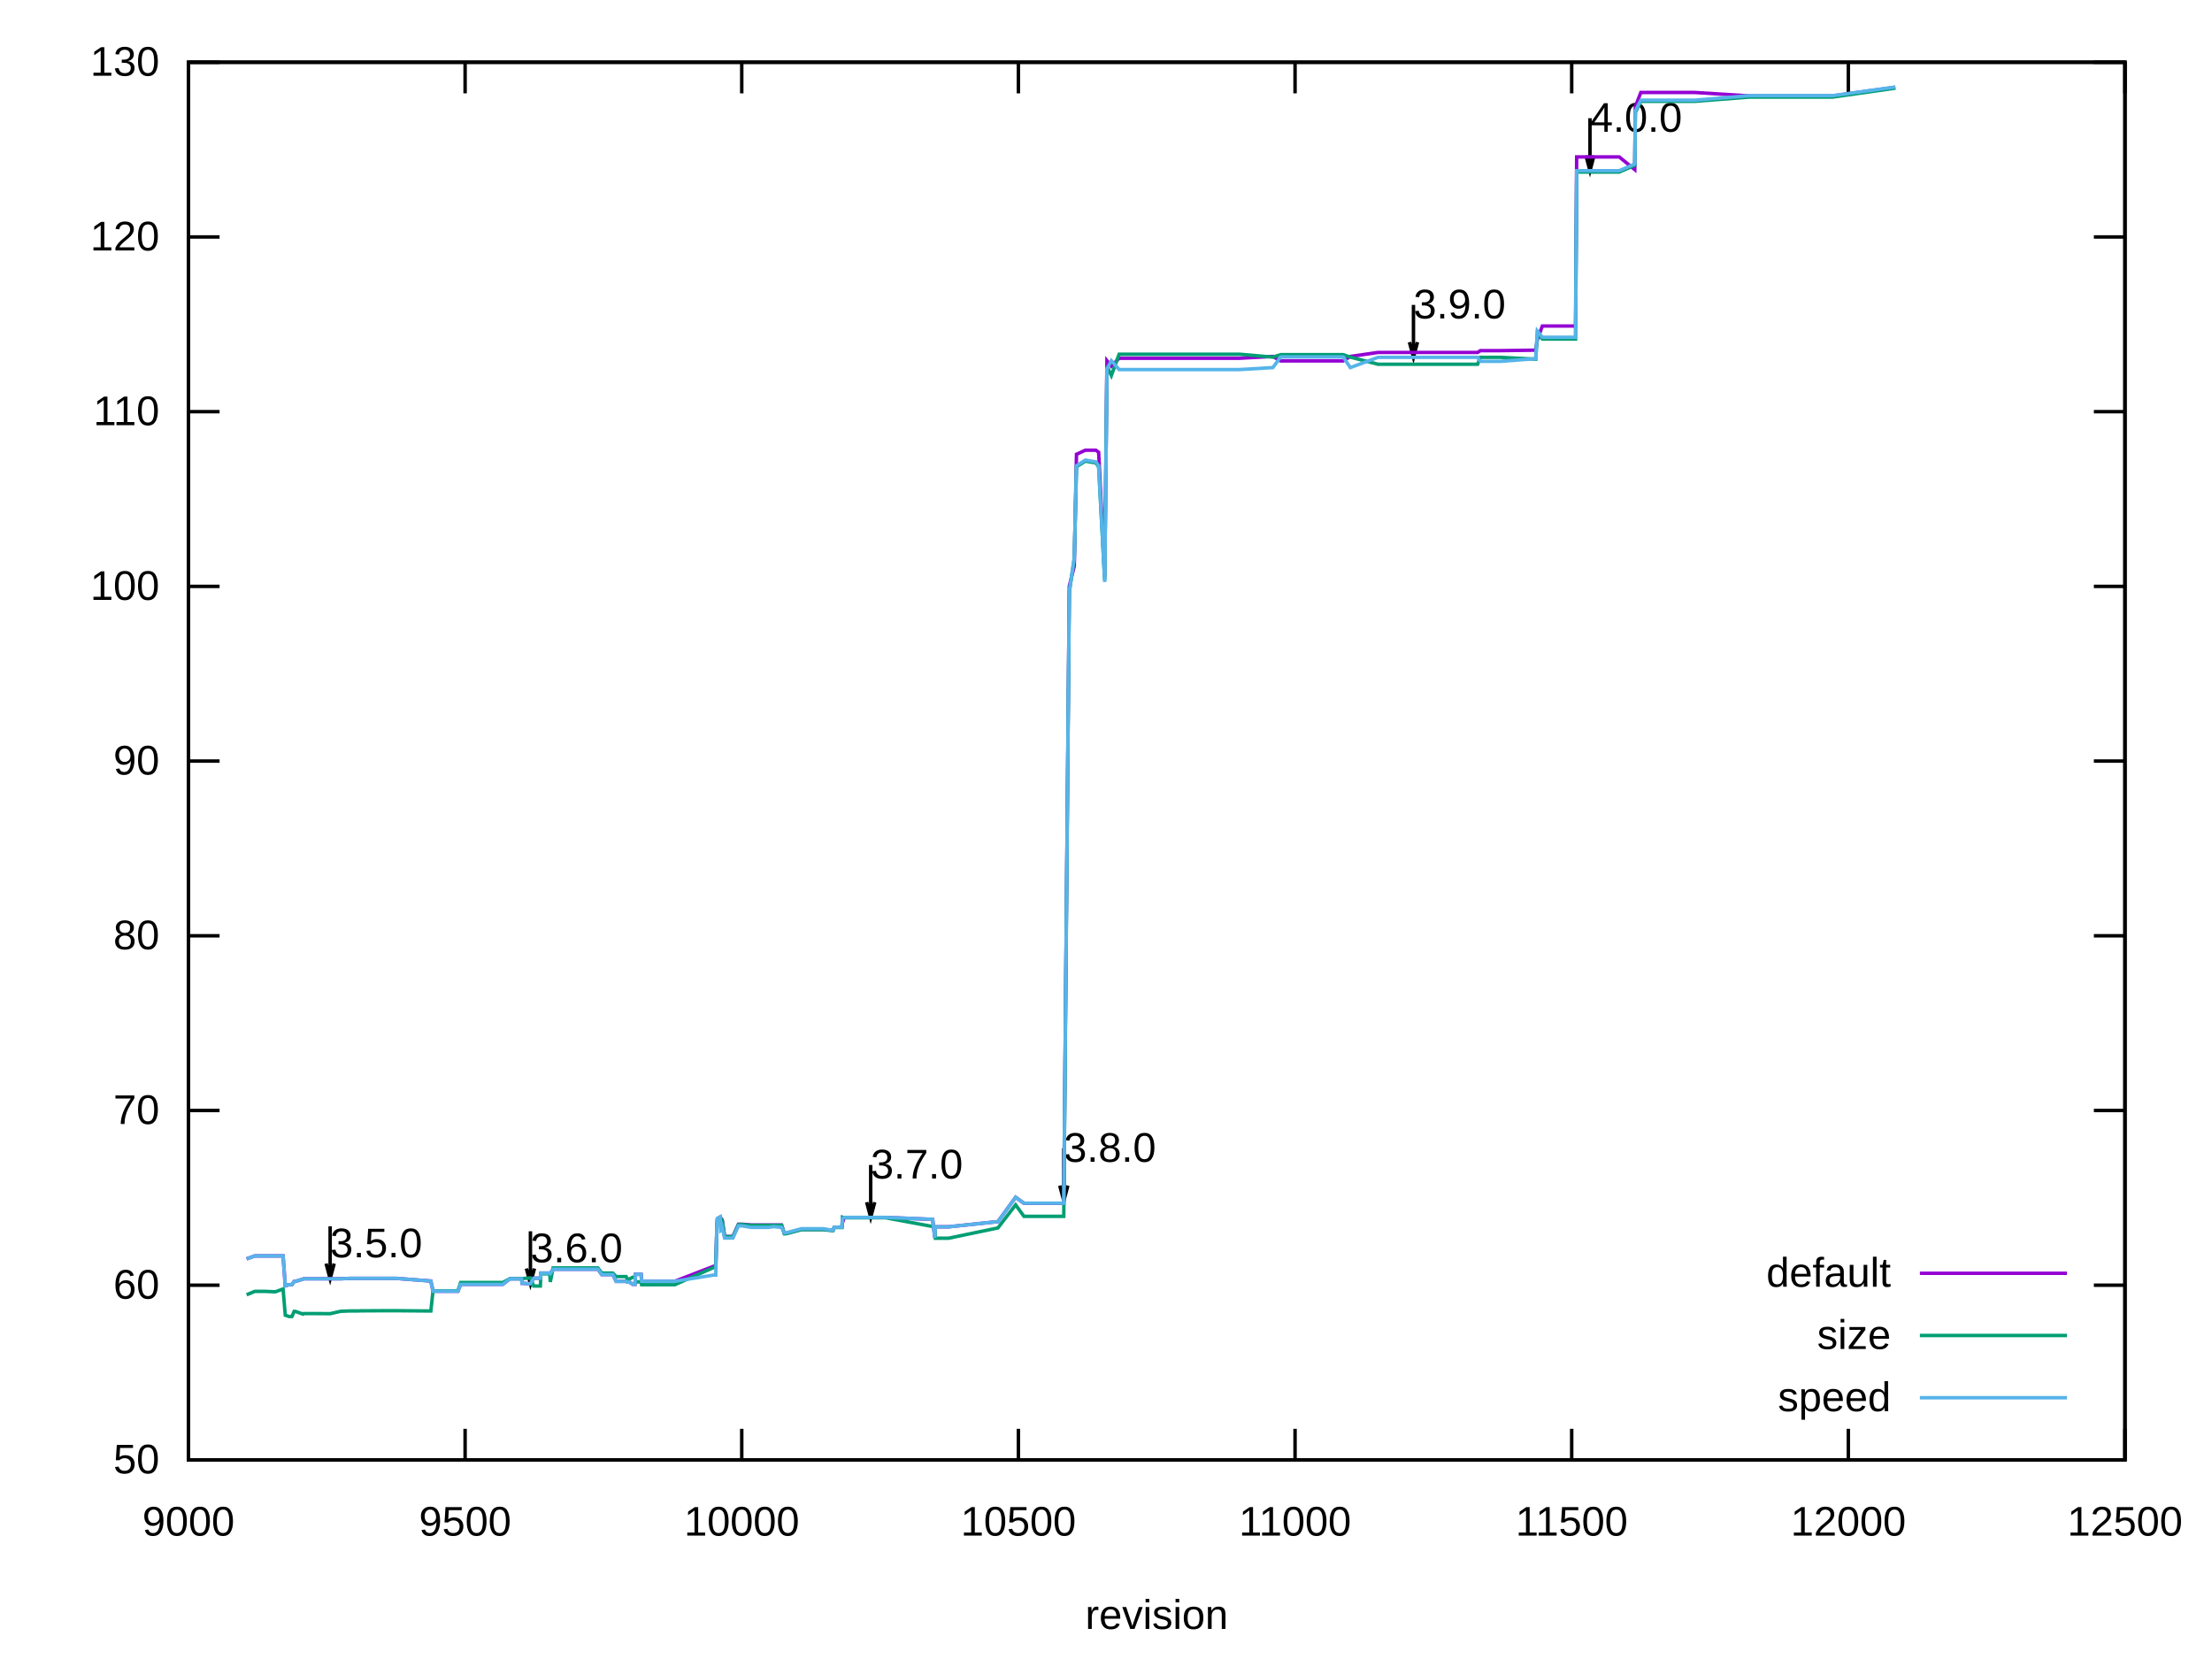
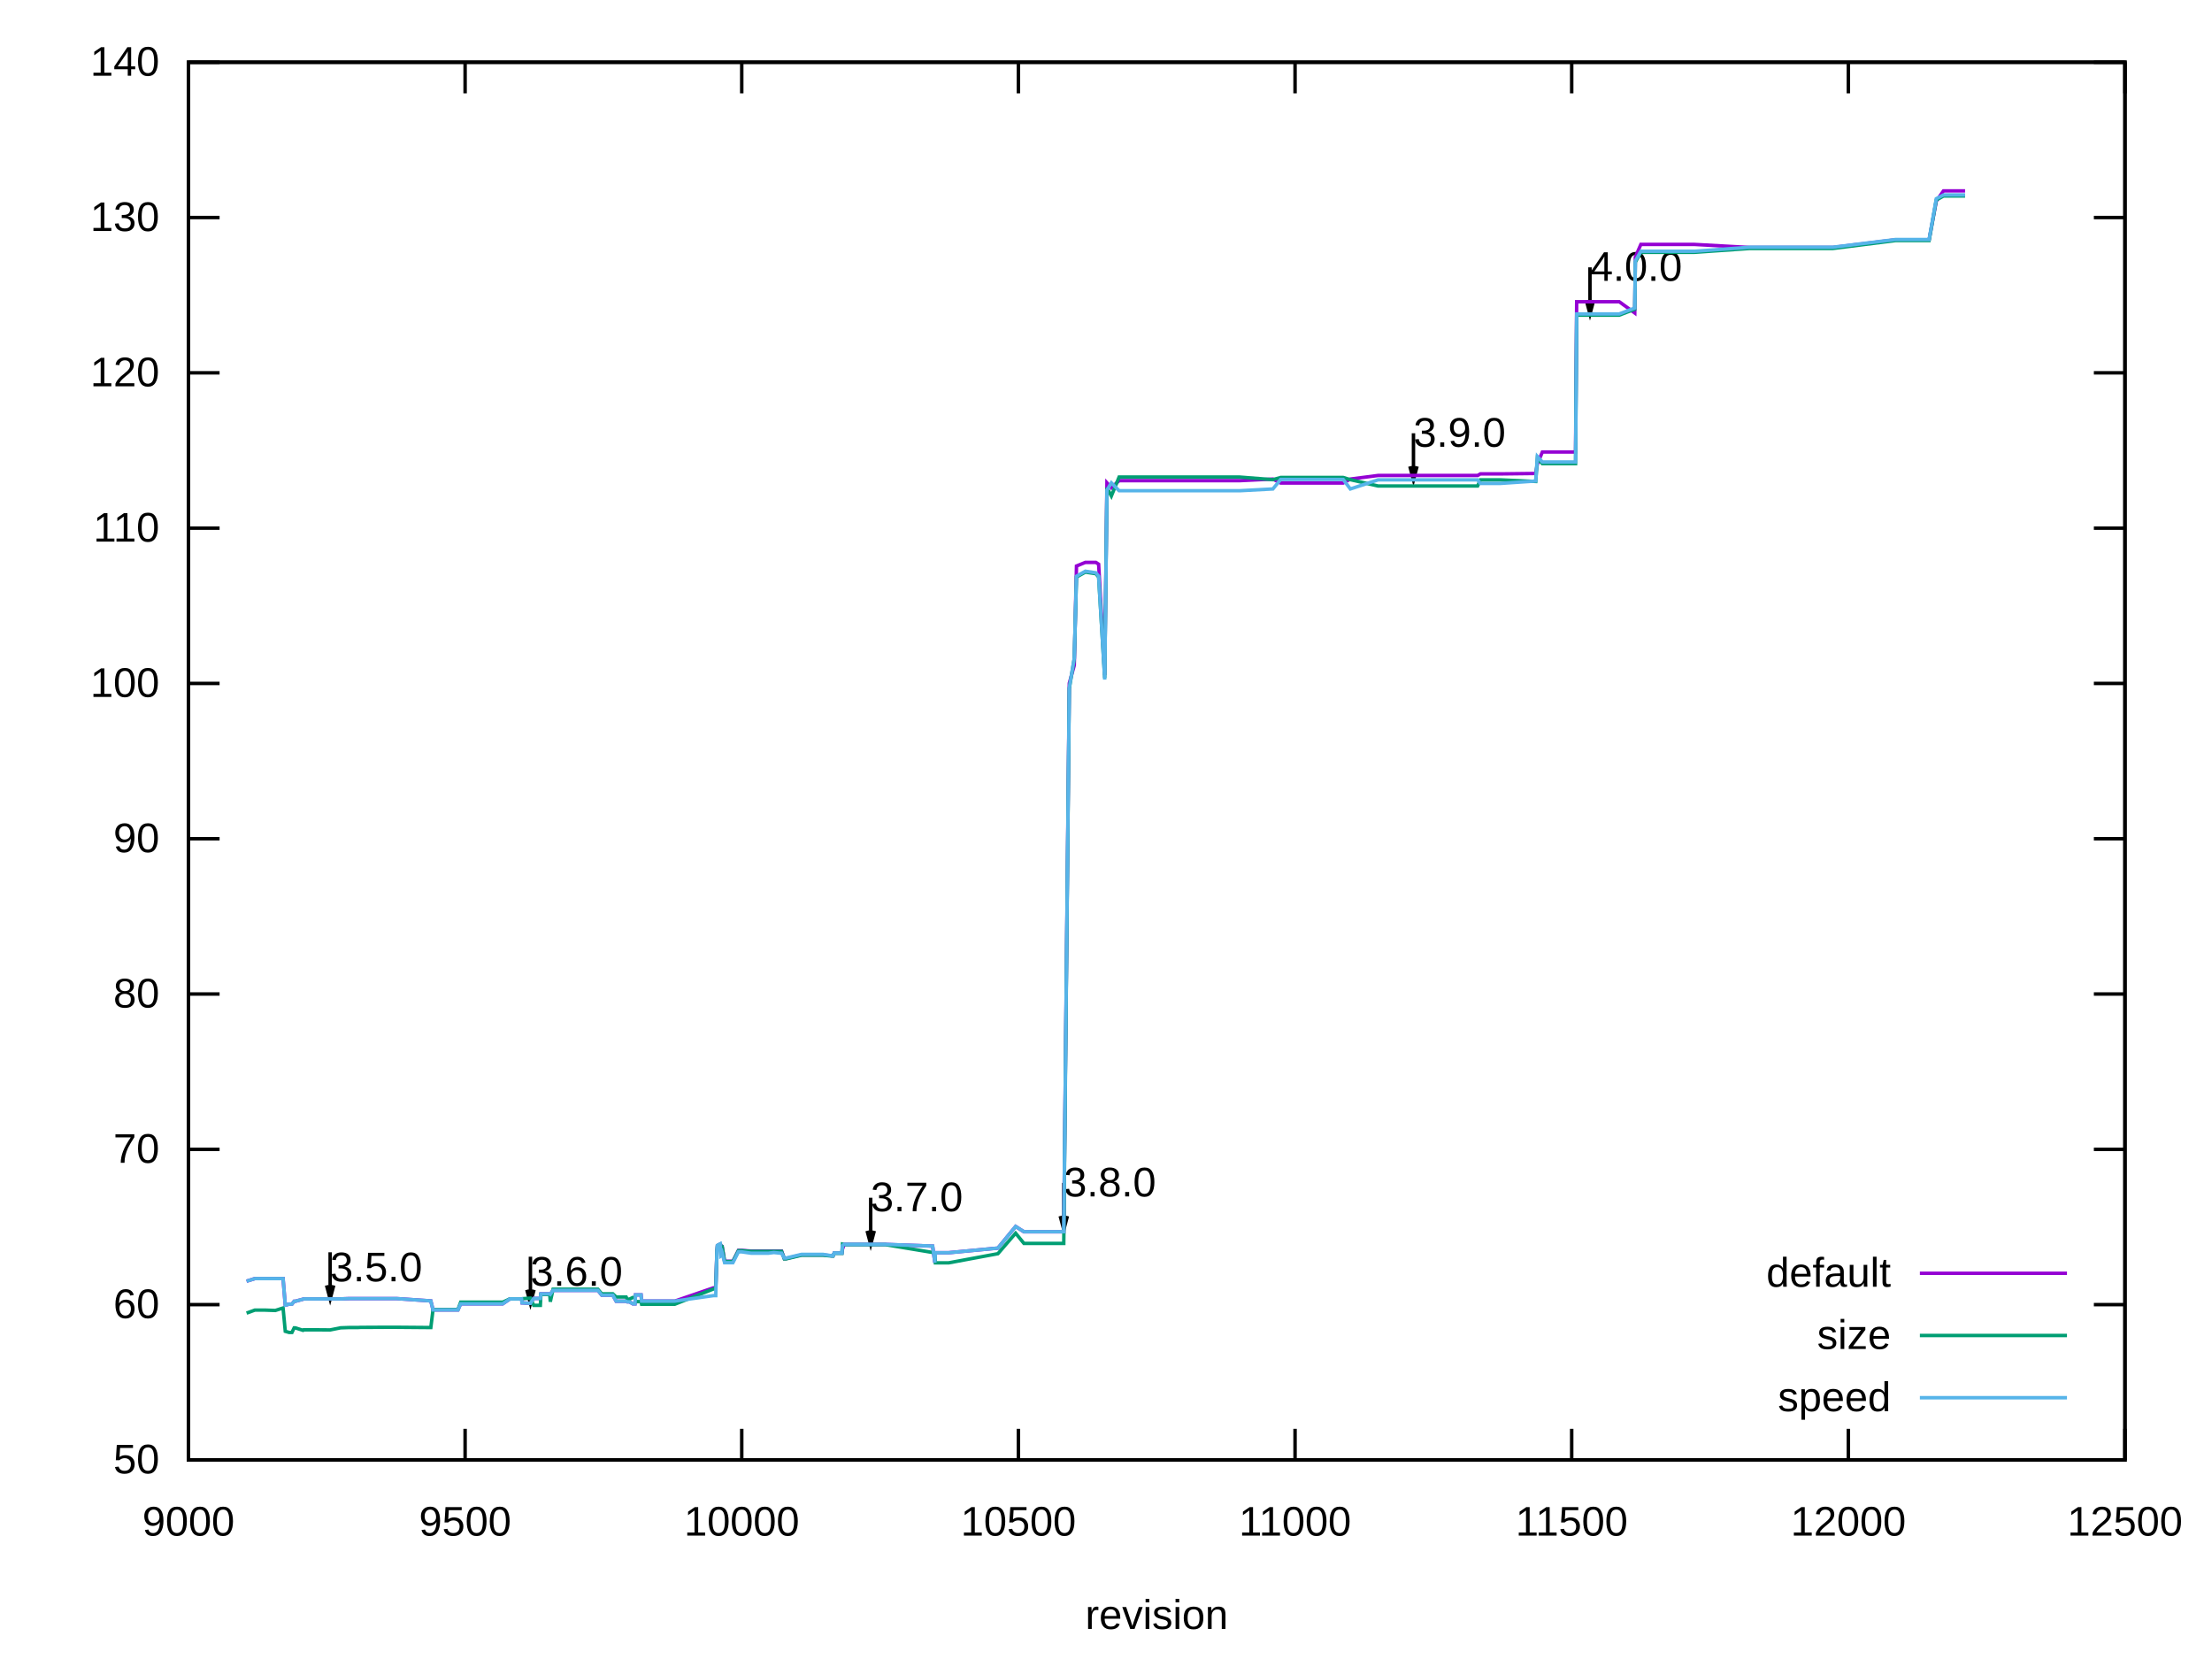
<svg xmlns="http://www.w3.org/2000/svg" xmlns:xlink="http://www.w3.org/1999/xlink" width="640" height="480" viewBox="0 0 640 480">
  <g id="gnuplot_canvas">
    <rect x="0" y="0" width="640" height="480" fill="none" />
    <defs>
      <circle id="gpDot" r="0.5" stroke-width="0.5" stroke="currentColor" />
      <path id="gpPt0" stroke-width="0.222" stroke="currentColor" d="M-1,0 h2 M0,-1 v2" />
      <path id="gpPt1" stroke-width="0.222" stroke="currentColor" d="M-1,-1 L1,1 M1,-1 L-1,1" />
      <path id="gpPt2" stroke-width="0.222" stroke="currentColor" d="M-1,0 L1,0 M0,-1 L0,1 M-1,-1 L1,1 M-1,1 L1,-1" />
      <rect id="gpPt3" stroke-width="0.222" stroke="currentColor" x="-1" y="-1" width="2" height="2" />
      <rect id="gpPt4" stroke-width="0.222" stroke="currentColor" fill="currentColor" x="-1" y="-1" width="2" height="2" />
      <circle id="gpPt5" stroke-width="0.222" stroke="currentColor" cx="0" cy="0" r="1" />
      <use xlink:href="#gpPt5" id="gpPt6" fill="currentColor" stroke="none" />
      <path id="gpPt7" stroke-width="0.222" stroke="currentColor" d="M0,-1.33 L-1.33,0.67 L1.33,0.67 z" />
      <use xlink:href="#gpPt7" id="gpPt8" fill="currentColor" stroke="none" />
      <use xlink:href="#gpPt7" id="gpPt9" stroke="currentColor" transform="rotate(180)" />
      <use xlink:href="#gpPt9" id="gpPt10" fill="currentColor" stroke="none" />
      <use xlink:href="#gpPt3" id="gpPt11" stroke="currentColor" transform="rotate(45)" />
      <use xlink:href="#gpPt11" id="gpPt12" fill="currentColor" stroke="none" />
      <path id="gpPt13" stroke-width="0.222" stroke="currentColor" d="M0,1.330 L1.265,0.411 L0.782,-1.067 L-0.782,-1.076 L-1.265,0.411 z" />
      <use xlink:href="#gpPt13" id="gpPt14" fill="currentColor" stroke="none" />
      <filter id="textbox" filterUnits="objectBoundingBox" x="0" y="0" height="1" width="1">
        <feFlood flood-color="white" flood-opacity="1" result="bgnd" />
        <feComposite in="SourceGraphic" in2="bgnd" operator="atop" />
      </filter>
      <filter id="greybox" filterUnits="objectBoundingBox" x="0" y="0" height="1" width="1">
        <feFlood flood-color="lightgrey" flood-opacity="1" result="grey" />
        <feComposite in="SourceGraphic" in2="grey" operator="atop" />
      </filter>
    </defs>
    <g fill="none" color="white" stroke="currentColor" stroke-width="1.00" stroke-linecap="butt" stroke-linejoin="miter">
</g>
    <g fill="none" color="black" stroke="currentColor" stroke-width="1.00" stroke-linecap="butt" stroke-linejoin="miter">
      <path stroke="black" d="M54.53,422.40 L63.53,422.40 M614.82,422.40 L605.82,422.40  " />
      <g transform="translate(46.14,426.30)" stroke="none" fill="black" font-family="Arial" font-size="12.00" text-anchor="end">
        <text>
          <tspan font-family="Arial"> 50</tspan>
        </text>
      </g>
    </g>
    <g fill="none" color="black" stroke="currentColor" stroke-width="1.00" stroke-linecap="butt" stroke-linejoin="miter">
-       <path stroke="black" d="M54.53,371.85 L63.53,371.85 M614.82,371.85 L605.82,371.85  " />
-       <g transform="translate(46.14,375.75)" stroke="none" fill="black" font-family="Arial" font-size="12.00" text-anchor="end">
+       <path stroke="black" d="M54.53,377.47 L63.53,377.47 M614.82,377.47 L605.82,377.47  " />
+       <g transform="translate(46.14,381.37)" stroke="none" fill="black" font-family="Arial" font-size="12.00" text-anchor="end">
        <text>
          <tspan font-family="Arial"> 60</tspan>
        </text>
      </g>
    </g>
    <g fill="none" color="black" stroke="currentColor" stroke-width="1.00" stroke-linecap="butt" stroke-linejoin="miter">
-       <path stroke="black" d="M54.53,321.30 L63.53,321.30 M614.82,321.30 L605.82,321.30  " />
-       <g transform="translate(46.14,325.20)" stroke="none" fill="black" font-family="Arial" font-size="12.00" text-anchor="end">
+       <path stroke="black" d="M54.53,332.54 L63.53,332.54 M614.82,332.54 L605.82,332.54  " />
+       <g transform="translate(46.14,336.44)" stroke="none" fill="black" font-family="Arial" font-size="12.00" text-anchor="end">
        <text>
          <tspan font-family="Arial"> 70</tspan>
        </text>
      </g>
    </g>
    <g fill="none" color="black" stroke="currentColor" stroke-width="1.00" stroke-linecap="butt" stroke-linejoin="miter">
-       <path stroke="black" d="M54.53,270.75 L63.53,270.75 M614.82,270.75 L605.82,270.75  " />
-       <g transform="translate(46.14,274.65)" stroke="none" fill="black" font-family="Arial" font-size="12.00" text-anchor="end">
+       <path stroke="black" d="M54.53,287.60 L63.53,287.60 M614.82,287.60 L605.82,287.60  " />
+       <g transform="translate(46.14,291.50)" stroke="none" fill="black" font-family="Arial" font-size="12.00" text-anchor="end">
        <text>
          <tspan font-family="Arial"> 80</tspan>
        </text>
      </g>
    </g>
    <g fill="none" color="black" stroke="currentColor" stroke-width="1.00" stroke-linecap="butt" stroke-linejoin="miter">
-       <path stroke="black" d="M54.53,220.20 L63.53,220.20 M614.82,220.20 L605.82,220.20  " />
-       <g transform="translate(46.14,224.10)" stroke="none" fill="black" font-family="Arial" font-size="12.00" text-anchor="end">
+       <path stroke="black" d="M54.53,242.67 L63.53,242.67 M614.82,242.67 L605.82,242.67  " />
+       <g transform="translate(46.14,246.57)" stroke="none" fill="black" font-family="Arial" font-size="12.00" text-anchor="end">
        <text>
          <tspan font-family="Arial"> 90</tspan>
        </text>
      </g>
    </g>
    <g fill="none" color="black" stroke="currentColor" stroke-width="1.00" stroke-linecap="butt" stroke-linejoin="miter">
-       <path stroke="black" d="M54.53,169.66 L63.53,169.66 M614.82,169.66 L605.82,169.66  " />
-       <g transform="translate(46.14,173.56)" stroke="none" fill="black" font-family="Arial" font-size="12.00" text-anchor="end">
+       <path stroke="black" d="M54.53,197.74 L63.53,197.74 M614.82,197.74 L605.82,197.74  " />
+       <g transform="translate(46.14,201.64)" stroke="none" fill="black" font-family="Arial" font-size="12.00" text-anchor="end">
        <text>
          <tspan font-family="Arial"> 100</tspan>
        </text>
      </g>
    </g>
    <g fill="none" color="black" stroke="currentColor" stroke-width="1.00" stroke-linecap="butt" stroke-linejoin="miter">
-       <path stroke="black" d="M54.53,119.11 L63.53,119.11 M614.82,119.11 L605.82,119.11  " />
-       <g transform="translate(46.14,123.01)" stroke="none" fill="black" font-family="Arial" font-size="12.00" text-anchor="end">
+       <path stroke="black" d="M54.53,152.81 L63.53,152.81 M614.82,152.81 L605.82,152.81  " />
+       <g transform="translate(46.14,156.71)" stroke="none" fill="black" font-family="Arial" font-size="12.00" text-anchor="end">
        <text>
          <tspan font-family="Arial"> 110</tspan>
        </text>
      </g>
    </g>
    <g fill="none" color="black" stroke="currentColor" stroke-width="1.00" stroke-linecap="butt" stroke-linejoin="miter">
-       <path stroke="black" d="M54.53,68.56 L63.53,68.56 M614.82,68.56 L605.82,68.56  " />
-       <g transform="translate(46.14,72.46)" stroke="none" fill="black" font-family="Arial" font-size="12.00" text-anchor="end">
+       <path stroke="black" d="M54.53,107.87 L63.53,107.87 M614.82,107.87 L605.82,107.87  " />
+       <g transform="translate(46.14,111.77)" stroke="none" fill="black" font-family="Arial" font-size="12.00" text-anchor="end">
        <text>
          <tspan font-family="Arial"> 120</tspan>
+         </text>
+       </g>
+     </g>
+     <g fill="none" color="black" stroke="currentColor" stroke-width="1.00" stroke-linecap="butt" stroke-linejoin="miter">
+       <path stroke="black" d="M54.53,62.94 L63.53,62.94 M614.82,62.94 L605.82,62.94  " />
+       <g transform="translate(46.14,66.84)" stroke="none" fill="black" font-family="Arial" font-size="12.00" text-anchor="end">
+         <text>
+           <tspan font-family="Arial"> 130</tspan>
        </text>
      </g>
    </g>
    <g fill="none" color="black" stroke="currentColor" stroke-width="1.00" stroke-linecap="butt" stroke-linejoin="miter">
      <path stroke="black" d="M54.53,18.01 L63.53,18.01 M614.82,18.01 L605.82,18.01  " />
      <g transform="translate(46.14,21.91)" stroke="none" fill="black" font-family="Arial" font-size="12.00" text-anchor="end">
        <text>
-           <tspan font-family="Arial"> 130</tspan>
+           <tspan font-family="Arial"> 140</tspan>
        </text>
      </g>
    </g>
    <g fill="none" color="black" stroke="currentColor" stroke-width="1.00" stroke-linecap="butt" stroke-linejoin="miter">
      <path stroke="black" d="M54.53,422.40 L54.53,413.40 M54.53,18.01 L54.53,27.01  " />
      <g transform="translate(54.53,444.30)" stroke="none" fill="black" font-family="Arial" font-size="12.00" text-anchor="middle">
        <text>
          <tspan font-family="Arial"> 9000</tspan>
        </text>
      </g>
    </g>
    <g fill="none" color="black" stroke="currentColor" stroke-width="1.00" stroke-linecap="butt" stroke-linejoin="miter">
      <path stroke="black" d="M134.57,422.40 L134.57,413.40 M134.57,18.01 L134.57,27.01  " />
      <g transform="translate(134.57,444.30)" stroke="none" fill="black" font-family="Arial" font-size="12.00" text-anchor="middle">
        <text>
          <tspan font-family="Arial"> 9500</tspan>
        </text>
      </g>
    </g>
    <g fill="none" color="black" stroke="currentColor" stroke-width="1.00" stroke-linecap="butt" stroke-linejoin="miter">
      <path stroke="black" d="M214.61,422.40 L214.61,413.40 M214.61,18.01 L214.61,27.01  " />
      <g transform="translate(214.61,444.30)" stroke="none" fill="black" font-family="Arial" font-size="12.00" text-anchor="middle">
        <text>
          <tspan font-family="Arial"> 10000</tspan>
        </text>
      </g>
    </g>
    <g fill="none" color="black" stroke="currentColor" stroke-width="1.00" stroke-linecap="butt" stroke-linejoin="miter">
      <path stroke="black" d="M294.65,422.40 L294.65,413.40 M294.65,18.01 L294.65,27.01  " />
      <g transform="translate(294.65,444.30)" stroke="none" fill="black" font-family="Arial" font-size="12.00" text-anchor="middle">
        <text>
          <tspan font-family="Arial"> 10500</tspan>
        </text>
      </g>
    </g>
    <g fill="none" color="black" stroke="currentColor" stroke-width="1.00" stroke-linecap="butt" stroke-linejoin="miter">
      <path stroke="black" d="M374.70,422.40 L374.70,413.40 M374.70,18.01 L374.70,27.01  " />
      <g transform="translate(374.70,444.30)" stroke="none" fill="black" font-family="Arial" font-size="12.00" text-anchor="middle">
        <text>
          <tspan font-family="Arial"> 11000</tspan>
        </text>
      </g>
    </g>
    <g fill="none" color="black" stroke="currentColor" stroke-width="1.00" stroke-linecap="butt" stroke-linejoin="miter">
      <path stroke="black" d="M454.74,422.40 L454.74,413.40 M454.74,18.01 L454.74,27.01  " />
      <g transform="translate(454.74,444.30)" stroke="none" fill="black" font-family="Arial" font-size="12.00" text-anchor="middle">
        <text>
          <tspan font-family="Arial"> 11500</tspan>
        </text>
      </g>
    </g>
    <g fill="none" color="black" stroke="currentColor" stroke-width="1.00" stroke-linecap="butt" stroke-linejoin="miter">
      <path stroke="black" d="M534.78,422.40 L534.78,413.40 M534.78,18.01 L534.78,27.01  " />
      <g transform="translate(534.78,444.30)" stroke="none" fill="black" font-family="Arial" font-size="12.00" text-anchor="middle">
        <text>
          <tspan font-family="Arial"> 12000</tspan>
        </text>
      </g>
    </g>
    <g fill="none" color="black" stroke="currentColor" stroke-width="1.00" stroke-linecap="butt" stroke-linejoin="miter">
      <path stroke="black" d="M614.82,422.40 L614.82,413.40 M614.82,18.01 L614.82,27.01  " />
      <g transform="translate(614.82,444.30)" stroke="none" fill="black" font-family="Arial" font-size="12.00" text-anchor="middle">
        <text>
          <tspan font-family="Arial"> 12500</tspan>
        </text>
      </g>
    </g>
    <g fill="none" color="black" stroke="currentColor" stroke-width="1.00" stroke-linecap="butt" stroke-linejoin="miter">
</g>
    <g fill="none" color="black" stroke="currentColor" stroke-width="1.00" stroke-linecap="butt" stroke-linejoin="miter">
      <path stroke="black" d="M54.53,18.01 L54.53,422.40 L614.82,422.40 L614.82,18.01 L54.53,18.01 Z  " />
-       <g transform="translate(95.51,363.78)" stroke="none" fill="black" font-family="Arial" font-size="12.00" text-anchor="start">
+       <g transform="translate(95.51,370.73)" stroke="none" fill="black" font-family="Arial" font-size="12.00" text-anchor="start">
        <text>
          <tspan font-family="Arial">3.5.0</tspan>
        </text>
      </g>
-       <g transform="translate(153.46,365.21)" stroke="none" fill="black" font-family="Arial" font-size="12.00" text-anchor="start">
+       <g transform="translate(153.46,372.00)" stroke="none" fill="black" font-family="Arial" font-size="12.00" text-anchor="start">
        <text>
          <tspan font-family="Arial">3.6.0</tspan>
        </text>
      </g>
-       <g transform="translate(251.91,340.97)" stroke="none" fill="black" font-family="Arial" font-size="12.00" text-anchor="start">
+       <g transform="translate(251.91,350.45)" stroke="none" fill="black" font-family="Arial" font-size="12.00" text-anchor="start">
        <text>
          <tspan font-family="Arial">3.7.0</tspan>
        </text>
      </g>
-       <g transform="translate(307.78,336.15)" stroke="none" fill="black" font-family="Arial" font-size="12.00" text-anchor="start">
+       <g transform="translate(307.78,346.17)" stroke="none" fill="black" font-family="Arial" font-size="12.00" text-anchor="start">
        <text>
          <tspan font-family="Arial">3.8.0</tspan>
        </text>
      </g>
-       <g transform="translate(408.95,92.13)" stroke="none" fill="black" font-family="Arial" font-size="12.00" text-anchor="start">
+       <g transform="translate(408.95,129.26)" stroke="none" fill="black" font-family="Arial" font-size="12.00" text-anchor="start">
        <text>
          <tspan font-family="Arial">3.9.0</tspan>
        </text>
      </g>
-       <g transform="translate(460.02,38.12)" stroke="none" fill="black" font-family="Arial" font-size="12.00" text-anchor="start">
+       <g transform="translate(460.02,81.25)" stroke="none" fill="black" font-family="Arial" font-size="12.00" text-anchor="start">
        <text>
          <tspan font-family="Arial">4.0.0</tspan>
        </text>
      </g>
-       <path stroke="black" d="M94.35,365.59 L95.52,369.98 L96.69,365.59 M95.52,354.82 L95.52,369.98 M152.30,367.02 L153.47,371.41 L154.64,367.02   M153.47,356.25 L153.47,371.41 M250.75,347.83 L251.92,352.22 L253.09,347.83 M251.92,337.06 L251.92,352.22 M306.62,343.02   L307.79,347.41 L308.96,343.02 M307.79,332.24 L307.79,347.41 M407.79,98.99 L408.96,103.38 L410.13,98.99 M408.96,88.22   L408.96,103.38 M458.86,44.99 L460.03,49.38 L461.20,44.99 M460.03,34.21 L460.03,49.38  " />
+       <path stroke="black" d="M94.48,371.90 L95.52,375.80 L96.56,371.90 M95.52,362.32 L95.52,375.80 M152.43,373.18 L153.47,377.08 L154.51,373.18   M153.47,363.60 L153.47,377.08 M250.88,356.12 L251.92,360.02 L252.96,356.12 M251.92,346.54 L251.92,360.02 M306.75,351.84   L307.79,355.74 L308.83,351.84 M307.79,342.26 L307.79,355.74 M407.92,134.93 L408.96,138.83 L410.00,134.93 M408.96,125.35   L408.96,138.83 M458.99,86.92 L460.03,90.82 L461.07,86.92 M460.03,77.34 L460.03,90.82  " />
    </g>
    <g fill="none" color="black" stroke="currentColor" stroke-width="1.00" stroke-linecap="butt" stroke-linejoin="miter">
      <g transform="translate(334.67,471.30)" stroke="none" fill="black" font-family="Arial" font-size="12.00" text-anchor="middle">
        <text>
          <tspan font-family="Arial">revision</tspan>
        </text>
      </g>
    </g>
    <g fill="none" color="black" stroke="currentColor" stroke-width="1.00" stroke-linecap="butt" stroke-linejoin="miter">
</g>
    <g id="gnuplot_plot_1">
      <g fill="none" color="black" stroke="currentColor" stroke-width="1.00" stroke-linecap="butt" stroke-linejoin="miter">
        <g transform="translate(547.09,372.30)" stroke="none" fill="black" font-family="Arial" font-size="12.00" text-anchor="end">
          <text>
            <tspan font-family="Arial">default</tspan>
          </text>
        </g>
      </g>
      <g fill="none" color="black" stroke="currentColor" stroke-width="1.00" stroke-linecap="butt" stroke-linejoin="miter">
-         <path stroke="rgb(148,   0, 211)" d="M555.48,368.40 L598.04,368.40 M71.34,364.23 L73.74,363.37 L74.38,363.37 L74.86,363.37 L76.62,363.37 L79.66,363.37   L81.90,363.37 L82.54,372.02 L83.67,371.68 L84.47,371.68 L85.11,370.76 L85.43,370.76 L87.67,370.08 L87.83,369.99   L89.43,369.99 L91.83,369.99 L95.51,369.99 L98.55,369.99 L101.11,369.88 L103.68,369.88 L104.32,369.88 L105.60,369.88   L111.20,369.88 L114.72,369.88 L124.65,370.64 L125.29,373.58 L125.77,373.58 L126.89,373.58 L128.33,373.58 L131.05,373.58   L132.49,373.58 L133.29,371.59 L133.45,371.59 L134.25,371.59 L137.93,371.59 L140.97,371.59 L142.58,371.59 L145.46,371.59   L147.54,369.99 L148.82,369.99 L149.94,369.99 L150.74,369.99 L150.90,369.99 L151.06,371.30 L151.22,371.30 L153.46,371.44   L154.42,369.82 L155.70,369.82 L156.18,369.82 L156.34,369.82 L156.50,368.34 L156.66,368.34 L156.98,368.34 L157.78,368.34   L157.94,368.34 L158.42,368.34 L158.74,368.34 L159.06,368.34 L159.22,368.49 L160.02,367.21 L160.50,367.21 L160.83,367.21   L160.99,367.21 L161.15,367.21 L163.23,367.21 L167.71,367.21 L171.39,367.21 L172.99,367.21 L174.11,368.77 L174.75,368.77   L176.35,368.77 L176.83,368.77 L176.99,368.77 L177.15,368.77 L177.31,368.77 L178.27,370.74 L180.03,370.74 L181.00,370.74   L181.16,370.74 L181.48,370.95 L182.12,370.95 L183.08,371.59 L183.72,371.59 L183.88,368.68 L185.00,368.68 L185.48,368.68   L185.64,370.71 L185.80,370.71 L187.40,370.71 L187.72,370.71 L188.36,370.71 L195.24,370.71 L206.45,366.38 L207.09,366.38   L207.41,354.81 L207.57,352.60 L208.37,352.13 L208.53,352.38 L208.85,353.53 L209.01,353.39 L209.65,357.75 L210.77,357.75   L212.05,357.75 L213.65,354.20 L214.13,354.20 L214.61,354.20 L217.33,354.43 L222.30,354.43 L223.90,354.43 L225.66,354.43   L226.14,354.43 L226.94,356.87 L227.42,356.87 L231.90,355.68 L234.46,355.68 L238.15,355.68 L240.71,355.96 L241.03,355.96   L241.35,355.07 L242.47,355.07 L243.59,355.07 L243.75,353.82 L244.23,352.25 L245.35,352.25 L248.07,352.25 L248.39,352.25   L256.23,352.25 L269.84,352.81 L270.48,358.19 L270.64,354.95 L273.20,354.95 L273.36,354.95 L274.48,354.95 L288.73,353.45   L293.85,346.42 L296.26,348.14 L301.06,348.14 L303.94,348.14 L307.78,348.14 L309.38,169.61 L310.82,163.78 L311.46,131.44   L314.02,130.26 L317.07,130.26 L317.87,130.85 L319.63,166.92 L320.27,104.36 L321.55,105.97 L323.79,103.65 L338.68,103.65   L339.80,103.65 L340.44,103.65 L340.60,103.65 L340.76,103.65 L341.08,103.65 L342.68,103.65 L358.69,103.65 L368.29,103.13   L370.53,104.42 L388.62,104.42 L390.70,103.13 L398.71,101.97 L408.95,101.97 L416.32,101.97 L427.52,101.97 L428.32,101.45   L434.09,101.45 L444.33,101.31 L444.81,98.24 L446.25,94.33 L455.86,94.33 L456.18,45.41 L460.02,45.41 L468.50,45.41   L472.99,49.08 L473.15,30.88 L474.75,26.75 L475.55,26.75 L475.71,26.75 L476.67,26.75 L476.83,26.75 L490.28,26.75   L506.28,27.75 L530.30,27.75 L548.39,25.25  " />
+         <path stroke="rgb(148,   0, 211)" d="M555.48,368.40 L598.04,368.40 M71.34,370.69 L73.74,369.93 L74.38,369.93 L74.86,369.93 L76.62,369.93 L79.66,369.93   L81.90,369.93 L82.54,377.62 L83.67,377.32 L84.47,377.32 L85.11,376.50 L85.43,376.50 L87.67,375.90 L87.83,375.81   L89.43,375.81 L91.83,375.81 L95.51,375.81 L98.55,375.81 L101.11,375.72 L103.68,375.72 L104.32,375.72 L105.60,375.72   L111.20,375.72 L114.72,375.72 L124.65,376.39 L125.29,379.00 L125.77,379.00 L126.89,379.00 L128.33,379.00 L131.05,379.00   L132.49,379.00 L133.29,377.23 L133.45,377.23 L134.25,377.23 L137.93,377.23 L140.97,377.23 L142.58,377.23 L145.46,377.23   L147.54,375.81 L148.82,375.81 L149.94,375.81 L150.74,375.81 L150.90,375.81 L151.06,376.97 L151.22,376.97 L153.46,377.10   L154.42,375.67 L155.70,375.67 L156.18,375.67 L156.34,375.67 L156.50,374.35 L156.66,374.35 L156.98,374.35 L157.78,374.35   L157.94,374.35 L158.42,374.35 L158.74,374.35 L159.06,374.35 L159.22,374.48 L160.02,373.34 L160.50,373.34 L160.83,373.34   L160.99,373.34 L161.15,373.34 L163.23,373.34 L167.71,373.34 L171.39,373.34 L172.99,373.34 L174.11,374.73 L174.75,374.73   L176.35,374.73 L176.83,374.73 L176.99,374.73 L177.15,374.73 L177.31,374.73 L178.27,376.48 L180.03,376.48 L181.00,376.48   L181.16,376.48 L181.48,376.66 L182.12,376.66 L183.08,377.23 L183.72,377.23 L183.88,374.65 L185.00,374.65 L185.48,374.65   L185.64,376.45 L185.80,376.45 L187.40,376.45 L187.72,376.45 L188.36,376.45 L195.24,376.45 L206.45,372.60 L207.09,372.60   L207.41,362.32 L207.57,360.36 L208.37,359.94 L208.53,360.16 L208.85,361.18 L209.01,361.05 L209.65,364.93 L210.77,364.93   L212.05,364.93 L213.65,361.78 L214.13,361.78 L214.61,361.78 L217.33,361.98 L222.30,361.98 L223.90,361.98 L225.66,361.98   L226.14,361.98 L226.94,364.15 L227.42,364.15 L231.90,363.09 L234.46,363.09 L238.15,363.09 L240.71,363.35 L241.03,363.35   L241.35,362.55 L242.47,362.55 L243.59,362.55 L243.75,361.44 L244.23,360.05 L245.35,360.05 L248.07,360.05 L248.39,360.05   L256.23,360.05 L269.84,360.54 L270.48,365.32 L270.64,362.45 L273.20,362.45 L273.36,362.45 L274.48,362.45 L288.73,361.11   L293.85,354.86 L296.26,356.39 L301.06,356.39 L303.94,356.39 L307.78,356.39 L309.38,197.69 L310.82,192.51 L311.46,163.77   L314.02,162.72 L317.07,162.72 L317.87,163.24 L319.63,195.30 L320.27,139.70 L321.55,141.13 L323.79,139.07 L338.68,139.07   L339.80,139.07 L340.44,139.07 L340.60,139.07 L340.76,139.07 L341.08,139.07 L342.68,139.07 L358.69,139.07 L368.29,138.61   L370.53,139.75 L388.62,139.75 L390.70,138.61 L398.71,137.57 L408.95,137.57 L416.32,137.57 L427.52,137.57 L428.32,137.11   L434.09,137.11 L444.33,136.99 L444.81,134.25 L446.25,130.78 L455.86,130.78 L456.18,87.30 L460.02,87.30 L468.50,87.30   L472.99,90.56 L473.15,74.39 L474.75,70.72 L475.55,70.72 L475.71,70.72 L476.67,70.72 L476.83,70.72 L490.28,70.72   L506.28,71.60 L530.30,71.60 L548.39,69.38 L554.15,69.38 L558.15,69.38 L560.23,58.17 L562.31,55.23 L568.56,55.23    " />
      </g>
    </g>
    <g id="gnuplot_plot_2">
      <g fill="none" color="black" stroke="currentColor" stroke-width="1.00" stroke-linecap="butt" stroke-linejoin="miter">
        <g transform="translate(547.09,390.30)" stroke="none" fill="black" font-family="Arial" font-size="12.00" text-anchor="end">
          <text>
            <tspan font-family="Arial">size</tspan>
          </text>
        </g>
      </g>
      <g fill="none" color="black" stroke="currentColor" stroke-width="1.00" stroke-linecap="butt" stroke-linejoin="miter">
-         <path stroke="rgb(  0, 158, 115)" d="M555.48,386.40 L598.04,386.40 M71.34,374.62 L73.74,373.63 L74.38,373.63 L74.86,373.63 L76.62,373.63 L79.66,373.76   L81.90,372.95 L82.54,380.54 L83.67,380.91 L84.47,380.91 L85.11,379.42 L85.43,379.42 L87.67,380.21 L87.83,380.06   L89.43,380.06 L91.83,380.06 L95.51,380.09 L98.55,379.40 L101.11,379.30 L103.68,379.30 L104.32,379.26 L105.60,379.26   L111.20,379.23 L114.72,379.23 L124.65,379.31 L125.29,373.47 L125.77,373.47 L126.89,373.47 L128.33,373.47 L131.05,373.47   L132.49,373.47 L133.29,371.06 L133.45,371.06 L134.25,371.06 L137.93,371.06 L140.97,371.06 L142.58,371.06 L145.46,371.06   L147.54,369.98 L148.82,369.98 L149.94,369.98 L150.74,369.98 L150.90,369.98 L151.06,369.94 L151.22,369.92 L153.46,369.73   L154.42,372.09 L155.70,372.09 L156.18,372.09 L156.34,372.09 L156.50,368.55 L156.66,368.55 L156.98,368.55 L157.78,368.55   L157.94,368.55 L158.42,368.55 L158.74,368.55 L159.06,368.55 L159.22,370.91 L160.02,366.85 L160.50,366.85 L160.83,366.85   L160.99,366.85 L161.15,366.85 L163.23,366.85 L167.71,366.85 L171.39,366.85 L172.99,366.85 L174.11,368.34 L174.75,368.34   L176.35,368.34 L176.83,368.34 L176.99,368.34 L177.15,368.34 L177.31,368.34 L178.27,369.36 L180.03,369.36 L181.00,369.36   L181.16,369.36 L181.48,370.07 L182.12,370.07 L183.08,369.53 L183.72,369.53 L183.88,370.88 L185.00,370.88 L185.48,370.88   L185.64,371.71 L185.80,371.71 L187.40,371.71 L187.72,371.71 L188.36,371.71 L195.24,371.71 L206.45,366.75 L207.09,366.75   L207.41,354.89 L207.57,352.65 L208.37,352.17 L208.53,352.42 L208.85,353.57 L209.01,353.43 L209.65,357.81 L210.77,357.81   L212.05,357.81 L213.65,354.29 L214.13,354.29 L214.61,354.29 L217.33,354.51 L222.30,354.51 L223.90,354.51 L225.66,354.51   L226.14,354.51 L226.94,356.97 L227.42,356.97 L231.90,355.78 L234.46,355.78 L238.15,355.78 L240.71,356.04 L241.03,356.04   L241.35,355.15 L242.47,355.15 L243.59,355.15 L243.75,352.17 L244.23,352.33 L245.35,352.33 L248.07,352.33 L248.39,352.33   L256.23,352.33 L269.84,354.87 L270.48,355.03 L270.64,358.25 L273.20,358.25 L273.36,358.25 L274.48,358.25 L288.73,355.28   L293.85,348.60 L296.26,351.92 L301.06,351.92 L303.94,351.92 L307.78,351.92 L309.38,171.32 L310.82,161.59 L311.46,135.04   L314.02,133.42 L317.07,133.94 L317.87,135.04 L319.63,167.88 L320.27,105.97 L321.55,108.65 L323.79,102.49 L338.68,102.49   L339.80,102.49 L340.44,102.49 L340.60,102.49 L340.76,102.49 L341.08,102.49 L342.68,102.49 L358.69,102.49 L368.29,103.33   L370.53,102.61 L388.62,102.61 L390.70,103.33 L398.71,105.39 L408.95,105.39 L416.32,105.39 L427.52,105.39 L428.32,103.39   L434.09,103.39 L444.33,103.91 L444.81,96.39 L446.25,98.10 L455.86,98.10 L456.18,49.77 L460.02,49.77 L468.50,49.77   L472.99,47.83 L473.15,32.52 L474.75,29.32 L475.55,29.32 L475.71,29.32 L476.67,29.32 L476.83,29.32 L490.28,29.32   L506.28,28.08 L530.30,28.08 L548.39,25.50  " />
+         <path stroke="rgb(  0, 158, 115)" d="M555.48,386.40 L598.04,386.40 M71.34,379.93 L73.74,379.05 L74.38,379.05 L74.86,379.05 L76.62,379.05 L79.66,379.16   L81.90,378.44 L82.54,385.19 L83.67,385.52 L84.47,385.52 L85.11,384.19 L85.43,384.19 L87.67,384.90 L87.83,384.76   L89.43,384.76 L91.83,384.76 L95.51,384.79 L98.55,384.18 L101.11,384.09 L103.68,384.09 L104.32,384.05 L105.60,384.05   L111.20,384.02 L114.72,384.02 L124.65,384.10 L125.29,378.91 L125.77,378.91 L126.89,378.91 L128.33,378.91 L131.05,378.91   L132.49,378.91 L133.29,376.76 L133.45,376.76 L134.25,376.76 L137.93,376.76 L140.97,376.76 L142.58,376.76 L145.46,376.76   L147.54,375.80 L148.82,375.80 L149.94,375.80 L150.74,375.80 L150.90,375.80 L151.06,375.76 L151.22,375.75 L153.46,375.59   L154.42,377.68 L155.70,377.68 L156.18,377.68 L156.34,377.68 L156.50,374.53 L156.66,374.53 L156.98,374.53 L157.78,374.53   L157.94,374.53 L158.42,374.53 L158.74,374.53 L159.06,374.53 L159.22,376.63 L160.02,373.02 L160.50,373.02 L160.83,373.02   L160.99,373.02 L161.15,373.02 L163.23,373.02 L167.71,373.02 L171.39,373.02 L172.99,373.02 L174.11,374.35 L174.75,374.35   L176.35,374.35 L176.83,374.35 L176.99,374.35 L177.15,374.35 L177.31,374.35 L178.27,375.26 L180.03,375.26 L181.00,375.26   L181.16,375.26 L181.48,375.88 L182.12,375.88 L183.08,375.41 L183.72,375.41 L183.88,376.60 L185.00,376.60 L185.48,376.60   L185.64,377.35 L185.80,377.35 L187.40,377.35 L187.72,377.35 L188.36,377.35 L195.24,377.35 L206.45,372.93 L207.09,372.93   L207.41,362.39 L207.57,360.40 L208.37,359.98 L208.53,360.20 L208.85,361.22 L209.01,361.09 L209.65,364.99 L210.77,364.99   L212.05,364.99 L213.65,361.85 L214.13,361.85 L214.61,361.85 L217.33,362.05 L222.30,362.05 L223.90,362.05 L225.66,362.05   L226.14,362.05 L226.94,364.24 L227.42,364.24 L231.90,363.18 L234.46,363.18 L238.15,363.18 L240.71,363.42 L241.03,363.42   L241.35,362.63 L242.47,362.63 L243.59,362.63 L243.75,359.98 L244.23,360.12 L245.35,360.12 L248.07,360.12 L248.39,360.12   L256.23,360.12 L269.84,362.38 L270.48,362.52 L270.64,365.38 L273.20,365.38 L273.36,365.38 L274.48,365.38 L288.73,362.73   L293.85,356.80 L296.26,359.76 L301.06,359.76 L303.94,359.76 L307.78,359.76 L309.38,199.22 L310.82,190.57 L311.46,166.96   L314.02,165.53 L317.07,165.99 L317.87,166.96 L319.63,196.16 L320.27,141.13 L321.55,143.51 L323.79,138.03 L338.68,138.03   L339.80,138.03 L340.44,138.03 L340.60,138.03 L340.76,138.03 L341.08,138.03 L342.68,138.03 L358.69,138.03 L368.29,138.78   L370.53,138.15 L388.62,138.15 L390.70,138.78 L398.71,140.61 L408.95,140.61 L416.32,140.61 L427.52,140.61 L428.32,138.84   L434.09,138.84 L444.33,139.30 L444.81,132.61 L446.25,134.14 L455.86,134.14 L456.18,91.18 L460.02,91.18 L468.50,91.18   L472.99,89.45 L473.15,75.84 L474.75,73.00 L475.55,73.00 L475.71,73.00 L476.67,73.00 L476.83,73.00 L490.28,73.00   L506.28,71.89 L530.30,71.89 L548.39,69.60 L554.15,69.60 L558.15,69.60 L560.23,57.86 L562.31,56.71 L568.56,56.71    " />
      </g>
    </g>
    <g id="gnuplot_plot_3">
      <g fill="none" color="black" stroke="currentColor" stroke-width="1.00" stroke-linecap="butt" stroke-linejoin="miter">
        <g transform="translate(547.09,408.30)" stroke="none" fill="black" font-family="Arial" font-size="12.00" text-anchor="end">
          <text>
            <tspan font-family="Arial">speed</tspan>
          </text>
        </g>
      </g>
      <g fill="none" color="black" stroke="currentColor" stroke-width="1.00" stroke-linecap="butt" stroke-linejoin="miter">
-         <path stroke="rgb( 86, 180, 233)" d="M555.48,404.40 L598.04,404.40 M71.34,364.23 L73.74,363.37 L74.38,363.37 L74.86,363.37 L76.62,363.37 L79.66,363.37   L81.90,363.37 L82.54,372.02 L83.67,371.68 L84.47,371.68 L85.11,370.76 L85.43,370.76 L87.67,370.08 L87.83,369.99   L89.43,369.99 L91.83,369.99 L95.51,369.99 L98.55,369.99 L101.11,369.88 L103.68,369.88 L104.32,369.88 L105.60,369.88   L111.20,369.88 L114.72,369.88 L124.65,370.64 L125.29,373.58 L125.77,373.58 L126.89,373.58 L128.33,373.58 L131.05,373.58   L132.49,373.58 L133.29,371.59 L133.45,371.59 L134.25,371.59 L137.93,371.59 L140.97,371.59 L142.58,371.59 L145.46,371.59   L147.54,369.99 L148.82,369.99 L149.94,369.99 L150.74,369.99 L150.90,369.99 L151.06,371.30 L151.22,371.30 L153.46,371.44   L154.42,369.82 L155.70,369.82 L156.18,369.82 L156.34,369.82 L156.50,368.34 L156.66,368.34 L156.98,368.34 L157.78,368.34   L157.94,368.34 L158.42,368.34 L158.74,368.34 L159.06,368.34 L159.22,368.49 L160.02,367.21 L160.50,367.21 L160.83,367.21   L160.99,367.21 L161.15,367.21 L163.23,367.21 L167.71,367.21 L171.39,367.21 L172.99,367.21 L174.11,368.77 L174.75,368.77   L176.35,368.77 L176.83,368.77 L176.99,368.77 L177.15,368.77 L177.31,368.77 L178.27,370.74 L180.03,370.74 L181.00,370.74   L181.16,370.74 L181.48,370.95 L182.12,370.95 L183.08,371.59 L183.72,371.59 L183.88,368.68 L185.00,368.68 L185.48,368.68   L185.64,370.71 L185.80,370.71 L187.40,370.71 L187.72,370.71 L188.36,370.71 L195.24,370.71 L206.45,368.92 L207.09,368.92   L207.41,354.81 L207.57,352.56 L208.37,352.09 L208.53,356.04 L208.85,355.80 L209.01,355.28 L209.65,358.21 L210.77,358.21   L212.05,358.21 L213.65,354.67 L214.13,354.67 L214.61,354.67 L217.33,355.11 L222.30,355.11 L223.90,354.89 L225.66,355.09   L226.14,355.09 L226.94,356.69 L227.42,356.69 L231.90,355.50 L234.46,355.50 L238.15,355.50 L240.71,355.94 L241.03,355.94   L241.35,355.05 L242.47,355.05 L243.59,355.05 L243.75,352.65 L244.23,352.23 L245.35,352.23 L248.07,352.23 L248.39,352.23   L256.23,352.23 L269.84,352.79 L270.48,358.17 L270.64,354.95 L273.20,354.95 L273.36,354.95 L274.48,354.95 L288.73,353.45   L293.85,346.42 L296.26,348.12 L301.06,348.12 L303.94,348.12 L307.78,348.12 L309.38,171.12 L310.82,161.39 L311.46,134.75   L314.02,133.12 L317.07,133.65 L317.87,134.75 L319.63,168.39 L320.27,106.74 L321.55,104.36 L323.79,106.93 L338.68,106.93   L339.80,106.93 L340.44,106.93 L340.60,106.93 L340.76,106.93 L341.08,106.93 L342.68,106.93 L358.69,106.93 L368.29,106.35   L370.53,103.27 L388.62,103.27 L390.70,106.35 L398.71,103.39 L408.95,103.39 L416.32,103.39 L427.52,103.39 L428.32,104.55   L434.09,104.55 L444.33,103.78 L444.81,95.79 L446.25,97.58 L455.86,97.58 L456.18,49.39 L460.02,49.39 L468.50,49.39   L472.99,47.44 L473.15,32.11 L474.75,28.99 L475.55,28.99 L475.71,28.99 L476.67,28.99 L476.83,28.99 L490.28,28.99   L506.28,27.66 L530.30,27.66 L548.39,25.17  " />
+         <path stroke="rgb( 86, 180, 233)" d="M555.48,404.40 L598.04,404.40 M71.34,370.69 L73.74,369.93 L74.38,369.93 L74.86,369.93 L76.62,369.93 L79.66,369.93   L81.90,369.93 L82.54,377.62 L83.67,377.32 L84.47,377.32 L85.11,376.50 L85.43,376.50 L87.67,375.90 L87.83,375.81   L89.43,375.81 L91.83,375.81 L95.51,375.81 L98.55,375.81 L101.11,375.72 L103.68,375.72 L104.32,375.72 L105.60,375.72   L111.20,375.72 L114.72,375.72 L124.65,376.39 L125.29,379.00 L125.77,379.00 L126.89,379.00 L128.33,379.00 L131.05,379.00   L132.49,379.00 L133.29,377.23 L133.45,377.23 L134.25,377.23 L137.93,377.23 L140.97,377.23 L142.58,377.23 L145.46,377.23   L147.54,375.81 L148.82,375.81 L149.94,375.81 L150.74,375.81 L150.90,375.81 L151.06,376.97 L151.22,376.97 L153.46,377.10   L154.42,375.67 L155.70,375.67 L156.18,375.67 L156.34,375.67 L156.50,374.35 L156.66,374.35 L156.98,374.35 L157.78,374.35   L157.94,374.35 L158.42,374.35 L158.74,374.35 L159.06,374.35 L159.22,374.48 L160.02,373.34 L160.50,373.34 L160.83,373.34   L160.99,373.34 L161.15,373.34 L163.23,373.34 L167.71,373.34 L171.39,373.34 L172.99,373.34 L174.11,374.73 L174.75,374.73   L176.35,374.73 L176.83,374.73 L176.99,374.73 L177.15,374.73 L177.31,374.73 L178.27,376.48 L180.03,376.48 L181.00,376.48   L181.16,376.48 L181.48,376.66 L182.12,376.66 L183.08,377.23 L183.72,377.23 L183.88,374.65 L185.00,374.65 L185.48,374.65   L185.64,376.45 L185.80,376.45 L187.40,376.45 L187.72,376.45 L188.36,376.45 L195.24,376.45 L206.45,374.86 L207.09,374.86   L207.41,362.32 L207.57,360.32 L208.37,359.90 L208.53,363.42 L208.85,363.20 L209.01,362.73 L209.65,365.34 L210.77,365.34   L212.05,365.34 L213.65,362.20 L214.13,362.20 L214.61,362.20 L217.33,362.59 L222.30,362.59 L223.90,362.39 L225.66,362.57   L226.14,362.57 L226.94,363.99 L227.42,363.99 L231.90,362.93 L234.46,362.93 L238.15,362.93 L240.71,363.33 L241.03,363.33   L241.35,362.54 L242.47,362.54 L243.59,362.54 L243.75,360.40 L244.23,360.03 L245.35,360.03 L248.07,360.03 L248.39,360.03   L256.23,360.03 L269.84,360.52 L270.48,365.30 L270.64,362.45 L273.20,362.45 L273.36,362.45 L274.48,362.45 L288.73,361.11   L293.85,354.86 L296.26,356.37 L301.06,356.37 L303.94,356.37 L307.78,356.37 L309.38,199.04 L310.82,190.39 L311.46,166.71   L314.02,165.27 L317.07,165.73 L317.87,166.71 L319.63,196.62 L320.27,141.81 L321.55,139.70 L323.79,141.98 L338.68,141.98   L339.80,141.98 L340.44,141.98 L340.60,141.98 L340.76,141.98 L341.08,141.98 L342.68,141.98 L358.69,141.98 L368.29,141.47   L370.53,138.72 L388.62,138.72 L390.70,141.47 L398.71,138.84 L408.95,138.84 L416.32,138.84 L427.52,138.84 L428.32,139.87   L434.09,139.87 L444.33,139.18 L444.81,132.08 L446.25,133.67 L455.86,133.67 L456.18,90.83 L460.02,90.83 L468.50,90.83   L472.99,89.11 L473.15,75.48 L474.75,72.70 L475.55,72.70 L475.71,72.70 L476.67,72.70 L476.83,72.70 L490.28,72.70   L506.28,71.52 L530.30,71.52 L548.39,69.30 L554.15,69.30 L558.15,69.30 L560.23,57.48 L562.31,56.40 L568.56,56.40    " />
      </g>
    </g>
    <g fill="none" color="white" stroke="rgb( 86, 180, 233)" stroke-width="2.00" stroke-linecap="butt" stroke-linejoin="miter">
</g>
    <g fill="none" color="black" stroke="currentColor" stroke-width="2.00" stroke-linecap="butt" stroke-linejoin="miter">
</g>
    <g fill="none" color="black" stroke="black" stroke-width="1.00" stroke-linecap="butt" stroke-linejoin="miter">
</g>
    <g fill="none" color="black" stroke="currentColor" stroke-width="1.00" stroke-linecap="butt" stroke-linejoin="miter">
      <path stroke="black" d="M54.53,18.01 L54.53,422.40 L614.82,422.40 L614.82,18.01 L54.53,18.01 Z  " />
    </g>
    <g fill="none" color="black" stroke="currentColor" stroke-width="1.00" stroke-linecap="butt" stroke-linejoin="miter">
</g>
  </g>
</svg>
